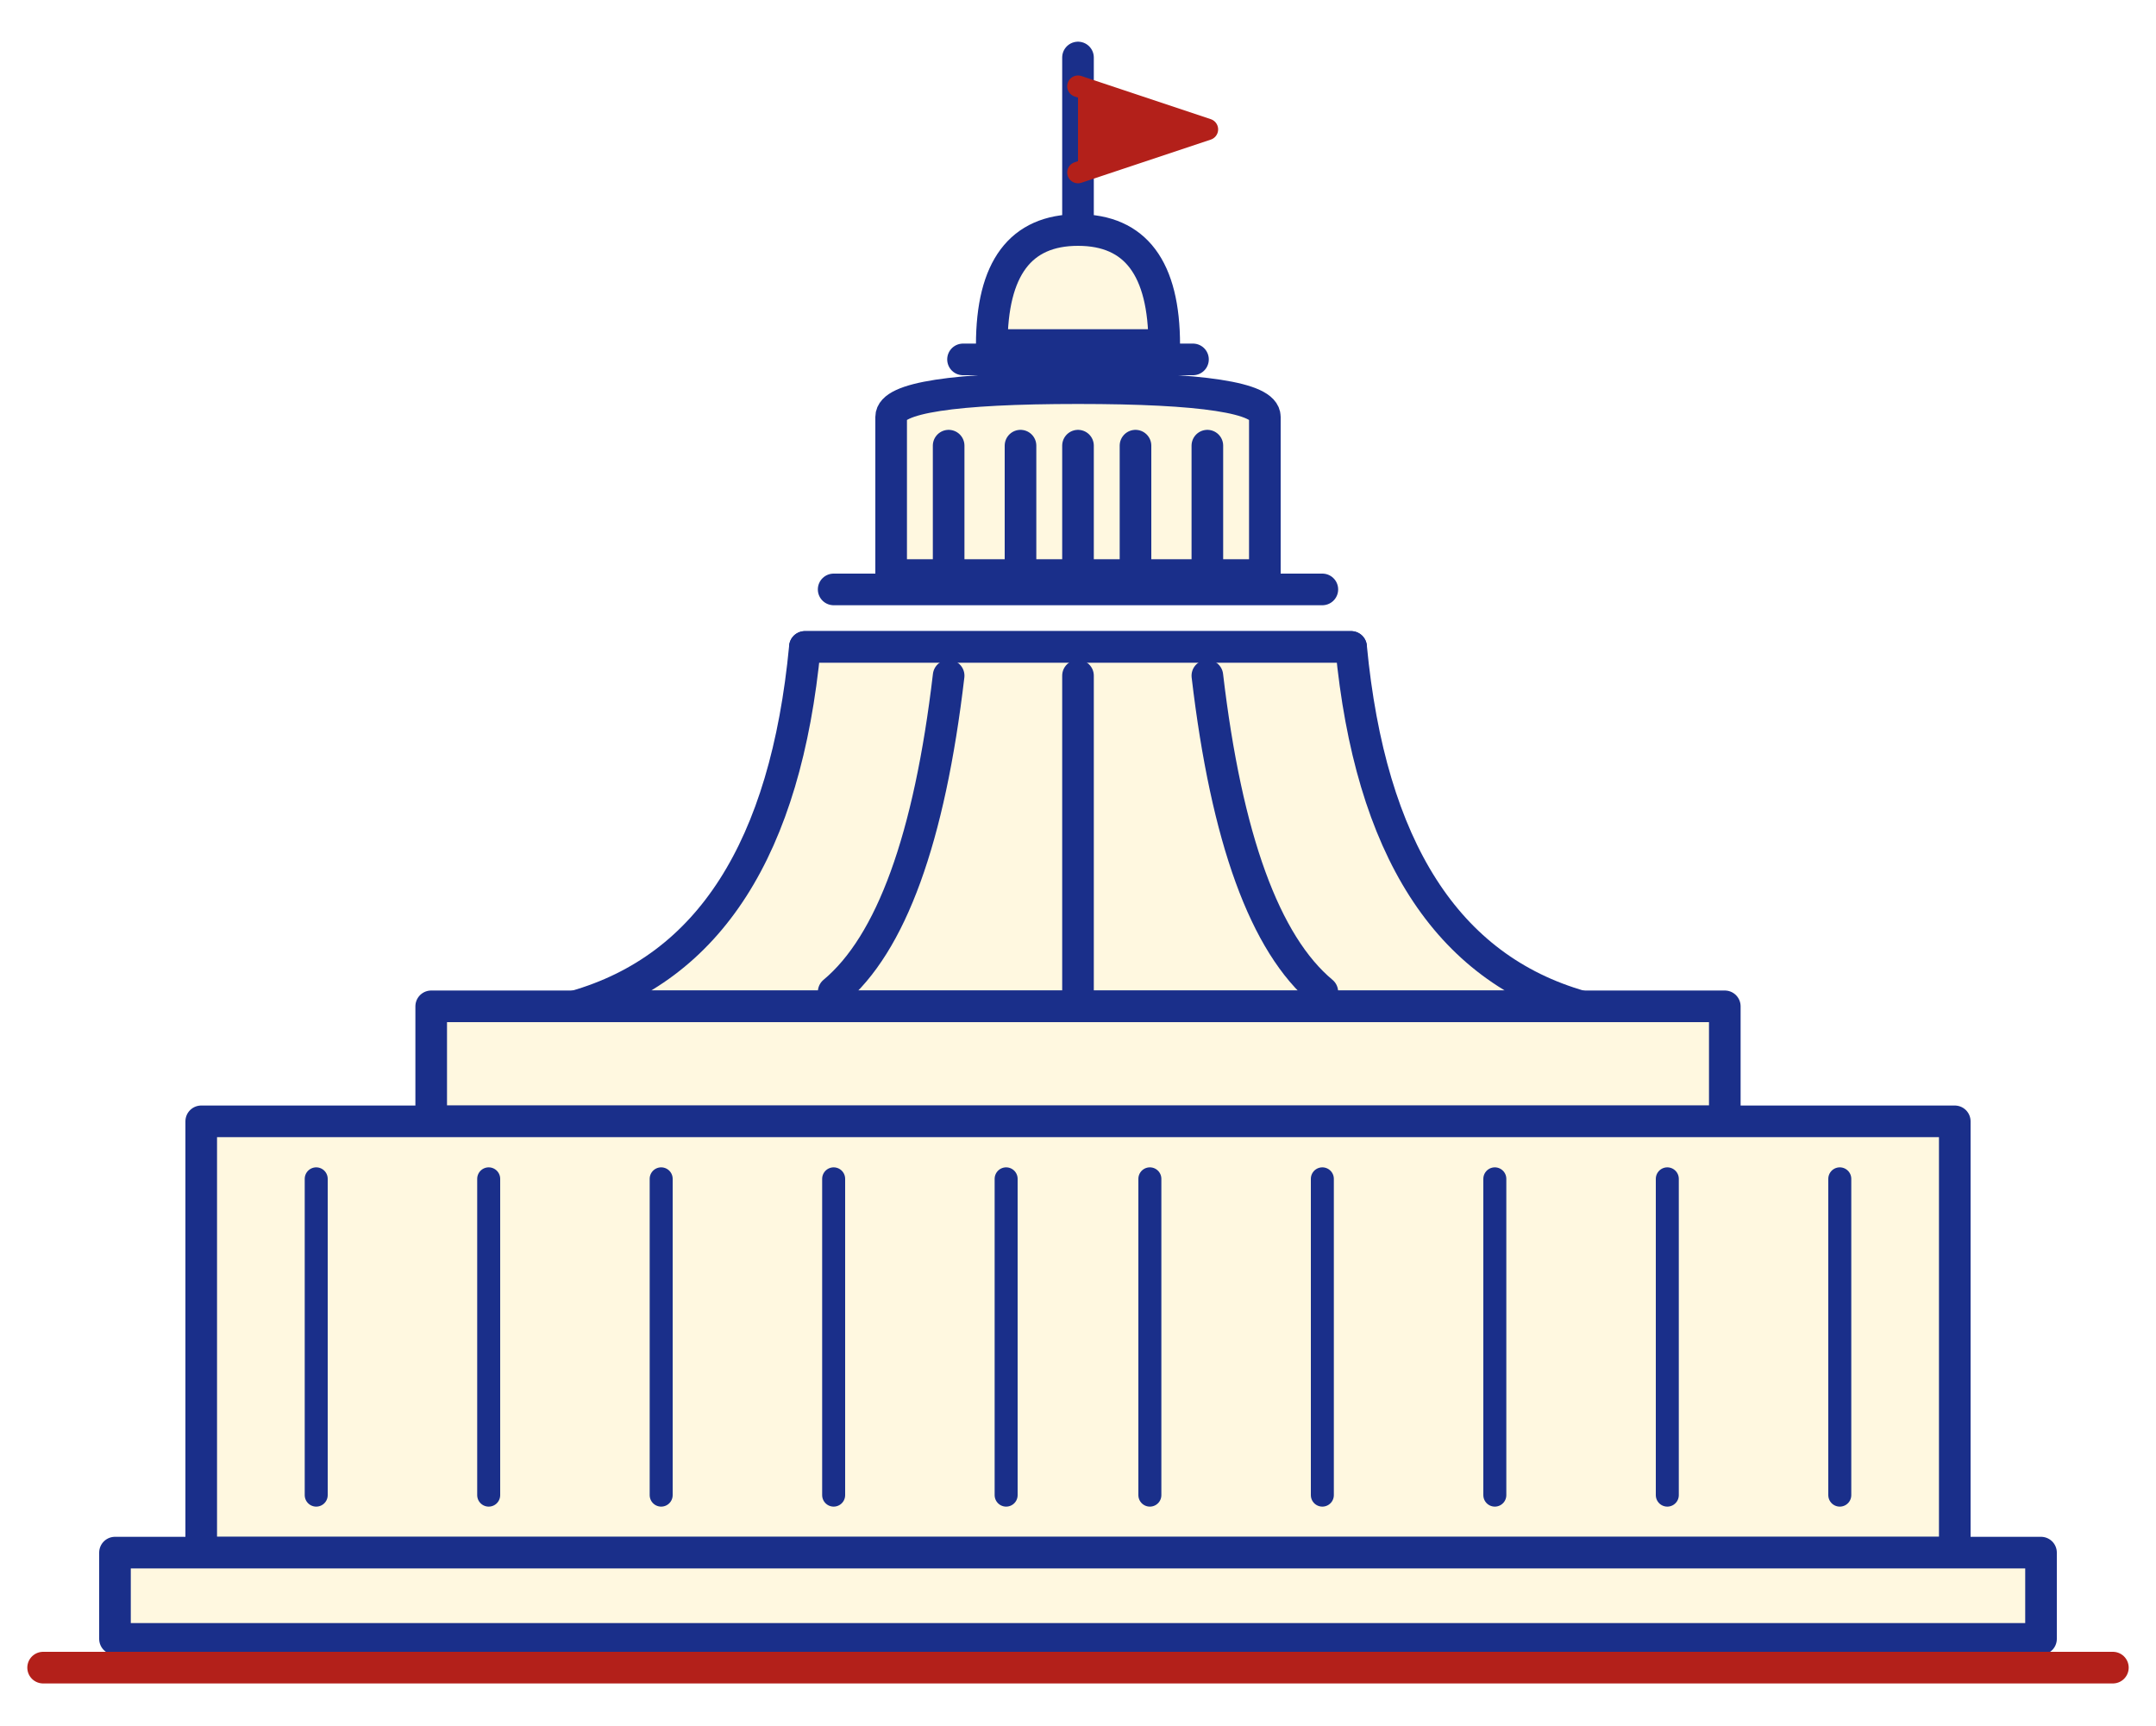
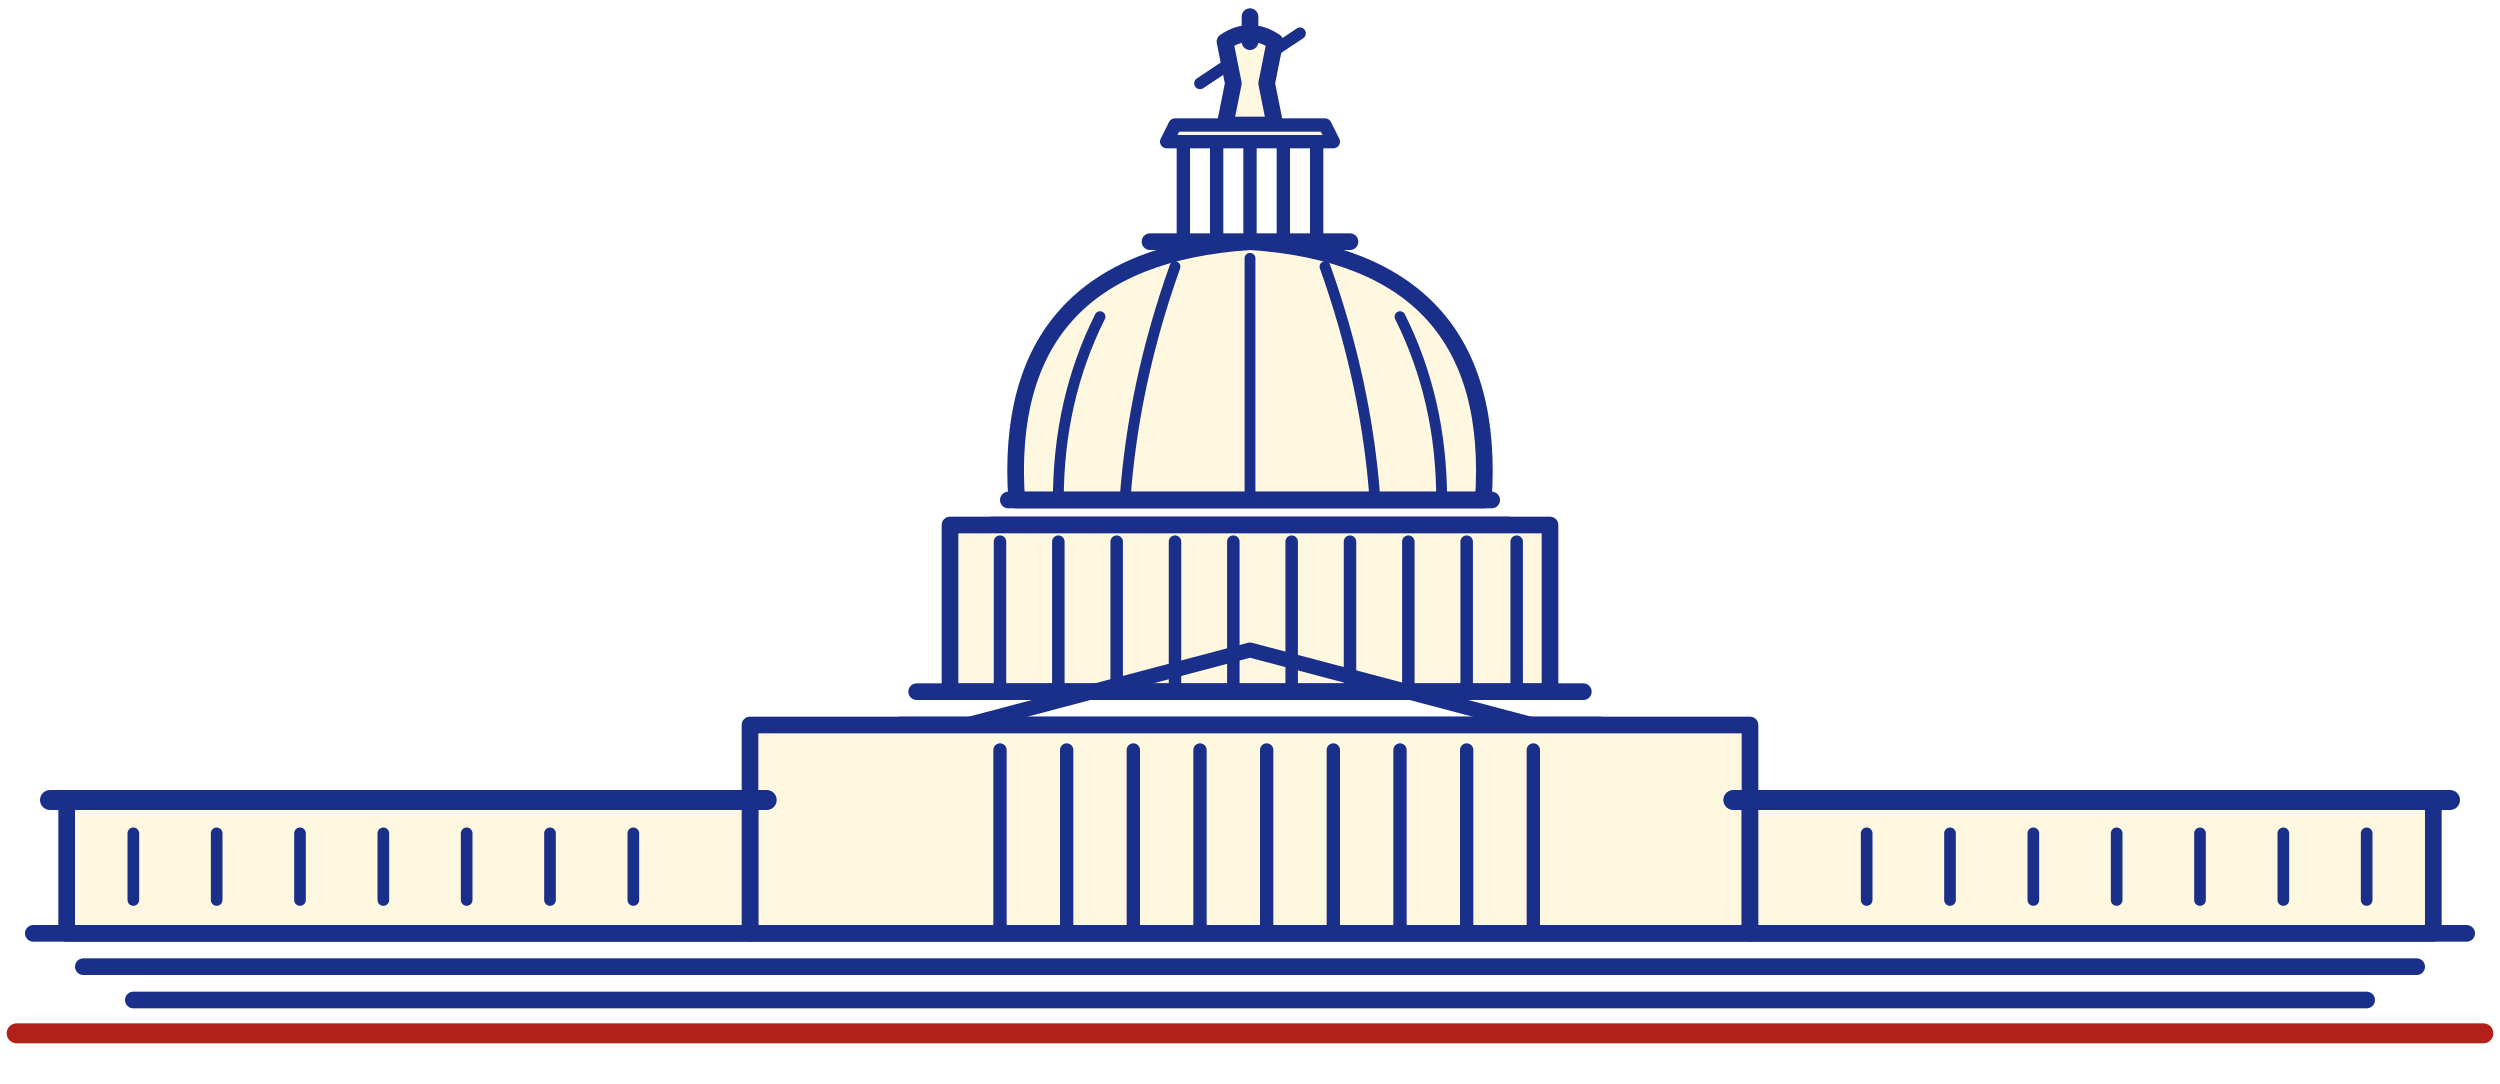
- <svg xmlns="http://www.w3.org/2000/svg" width="150" height="120" viewBox="0 0 150 120" fill="none" stroke="#1a2f8a" stroke-width="2.2" stroke-linecap="round" stroke-linejoin="round">
-   <path d="M75 4 L75 17" />
-   <path d="M75 6 L84 9 L75 12" fill="#b3201a" stroke="#b3201a" stroke-width="1.5" />
-   <path d="M69 24 Q69 16 75 16 Q81 16 81 24 Z" fill="#fff8e0" />
-   <path d="M67 25 L83 25 M66 29 L84 29" />
-   <path d="M62 29 Q62 27 75 27 Q88 27 88 29 L88 40 L62 40 Z" fill="#fff8e0" />
-   <path d="M66 31 L66 39 M71 31 L71 39 M75 31 L75 39 M79 31 L79 39 M84 31 L84 39" />
-   <path d="M58 41 L92 41 M56 45 L94 45" />
-   <path d="M56 45 Q54 66 40 70 L110 70 Q96 66 94 45 Z" fill="#fff8e0" />
-   <path d="M66 47 Q64 64 58 69 M75 47 L75 69 M84 47 Q86 64 92 69" />
-   <path d="M30 70 L120 70 L120 78 L30 78 Z" fill="#fff8e0" />
-   <path d="M14 78 L136 78 L136 108 L14 108 Z" fill="#fff8e0" />
-   <path d="M22 82 L22 104 M34 82 L34 104 M46 82 L46 104 M58 82 L58 104 M70 82 L70 104 M80 82 L80 104 M92 82 L92 104 M104 82 L104 104 M116 82 L116 104 M128 82 L128 104" stroke-width="1.6" />
-   <path d="M8 108 L142 108 L142 114 L8 114 Z" fill="#fff8e0" />
-   <path d="M3 116 L147 116" stroke="#b3201a" />
+ <svg xmlns="http://www.w3.org/2000/svg" width="300" height="130" viewBox="0 0 300 130" fill="none" stroke="#1a2f8a" stroke-width="2" stroke-linecap="round" stroke-linejoin="round">
+   <path d="M150 2 L150 5 M147 5 Q150 3 153 5 L152 10 L153 15 L147 15 L148 10 Z" fill="#fff8e0" />
+   <path d="M153 6 L156 4 M147 8 L144 10" stroke-width="1.4" />
+   <path d="M141 15 L159 15 L160 17 L140 17 Z M142 17 L142 29 M146 17 L146 29 M150 17 L150 29 M154 17 L154 29 M158 17 L158 29" fill="#fff8e0" stroke-width="1.6" />
+   <path d="M138 29 L162 29" />
+   <path d="M122 60 Q120 31 150 29 Q180 31 178 60 Z" fill="#fff8e0" />
+   <path d="M150 31 L150 60 M141 32 Q136 46 135 60 M159 32 Q164 46 165 60 M132 38 Q127 48 127 60 M168 38 Q173 48 173 60" stroke-width="1.3" />
+   <path d="M121 60 L179 60 M119 63 L181 63" />
+   <path d="M114 63 L186 63 L186 83 L114 83 Z" fill="#fff8e0" />
+   <path d="M120 65 L120 82 M127 65 L127 82 M134 65 L134 82 M141 65 L141 82 M148 65 L148 82 M155 65 L155 82 M162 65 L162 82 M169 65 L169 82 M176 65 L176 82 M182 65 L182 82" stroke-width="1.5" />
+   <path d="M110 83 L190 83 M108 87 L192 87" />
+   <path d="M90 87 L210 87 L210 112 L90 112 Z" fill="#fff8e0" />
+   <path d="M116 87 L150 78 L184 87" stroke-width="1.8" />
+   <path d="M120 90 L120 111 M128 90 L128 111 M136 90 L136 111 M144 90 L144 111 M152 90 L152 111 M160 90 L160 111 M168 90 L168 111 M176 90 L176 111 M184 90 L184 111" stroke-width="1.6" />
+   <path d="M8 96 L90 96 L90 112 L8 112 Z M210 96 L292 96 L292 112 L210 112 Z" fill="#fff8e0" />
+   <path d="M6 96 L92 96 M208 96 L294 96" stroke-width="2.4" />
+   <path d="M16 100 L16 108 M26 100 L26 108 M36 100 L36 108 M46 100 L46 108 M56 100 L56 108 M66 100 L66 108 M76 100 L76 108 M224 100 L224 108 M234 100 L234 108 M244 100 L244 108 M254 100 L254 108 M264 100 L264 108 M274 100 L274 108 M284 100 L284 108" stroke-width="1.4" />
+   <path d="M4 112 L296 112 M10 116 L290 116 M16 120 L284 120" />
+   <path d="M2 124 L298 124" stroke="#b3201a" stroke-width="2.4" />
</svg>
